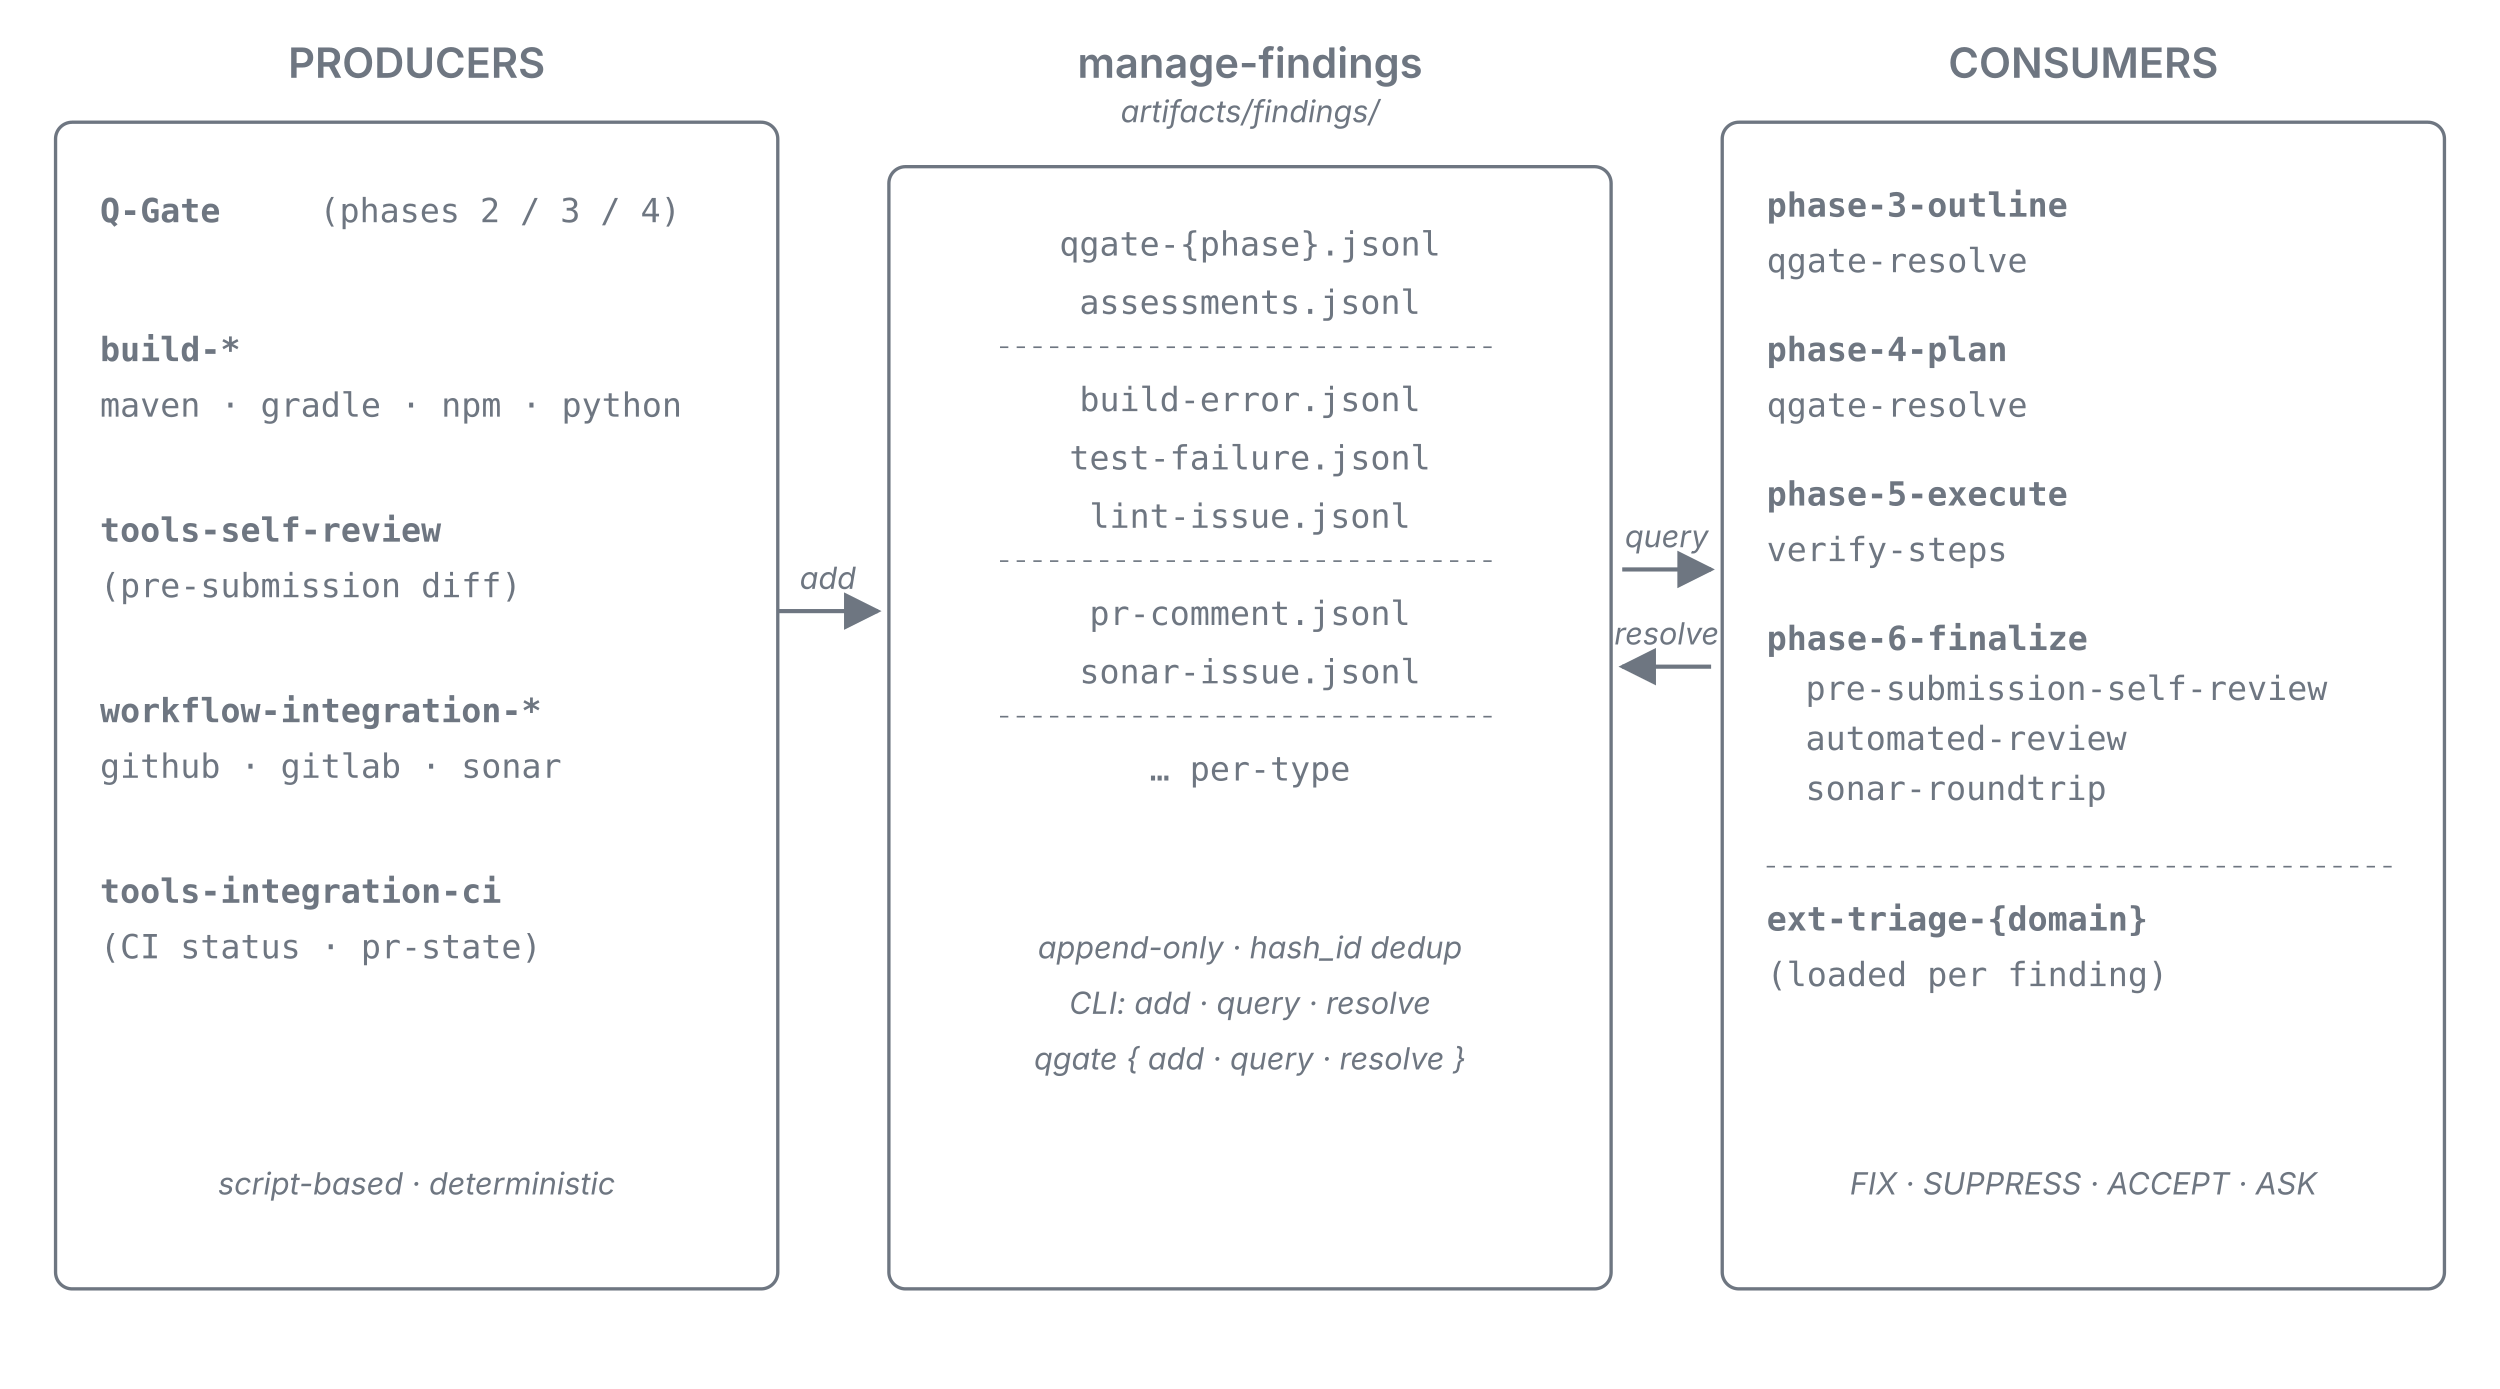
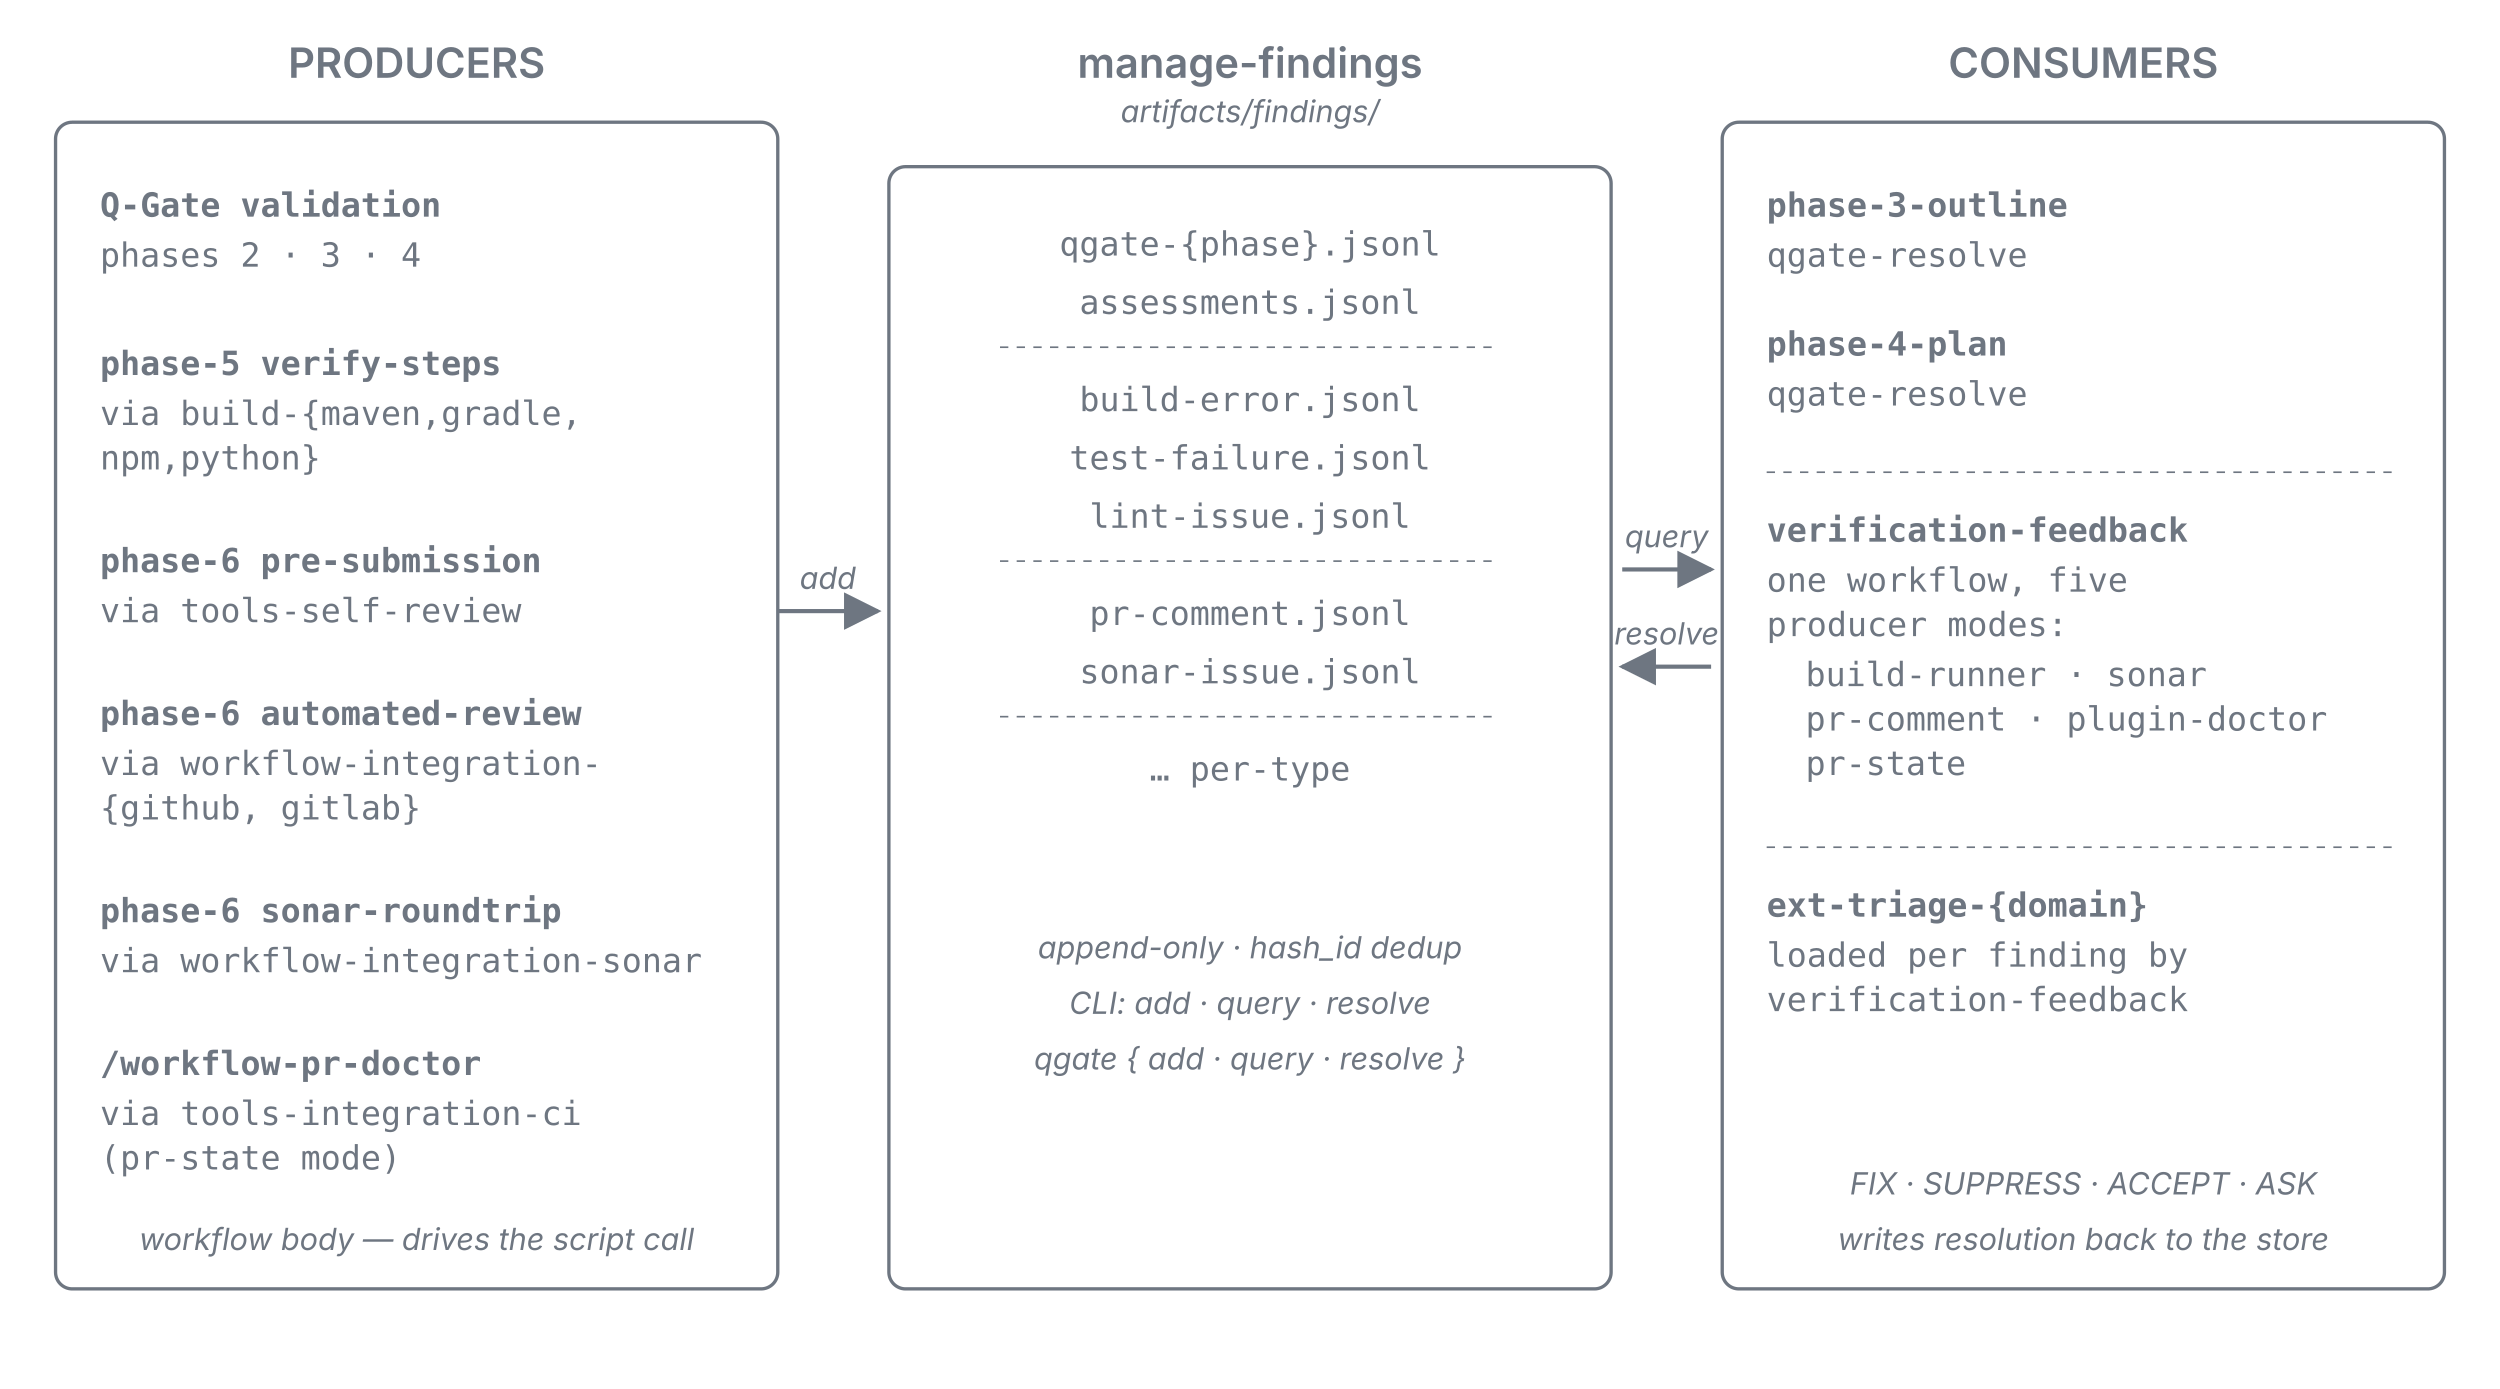
<svg xmlns="http://www.w3.org/2000/svg" viewBox="0 0 900 500" role="img" aria-labelledby="title desc" font-family="ui-sans-serif, -apple-system, system-ui, 'Segoe UI', sans-serif">
  <defs>
    <marker id="arrow" viewBox="0 0 10 10" refX="9" refY="5" markerWidth="9" markerHeight="9" orient="auto">
      <path d="M0,0 L10,5 L0,10 z" class="arrow-fill" />
    </marker>
    <style>
      .col-header { font-size: 15px; font-weight: 600; fill: #6e7681; text-anchor: middle; }
      .col-sub    { font-size: 11px; fill: #6e7681; text-anchor: middle; font-style: italic; }
      .item       { font-size: 12px; fill: #6e7681; font-family: ui-monospace, "SF Mono", Menlo, Consolas, monospace; }
      .item-bold  { font-size: 12px; fill: #6e7681; font-family: ui-monospace, "SF Mono", Menlo, Consolas, monospace; font-weight: 700; }
      .item-c     { font-size: 12px; fill: #6e7681; font-family: ui-monospace, "SF Mono", Menlo, Consolas, monospace; text-anchor: middle; }
      .arrow-lbl  { font-size: 11px; fill: #6e7681; text-anchor: middle; font-style: italic; }
      .stroke     { stroke: #6e7681; stroke-width: 1.2; fill: none; }
      .sep        { stroke: #6e7681; stroke-width: 0.6; stroke-dasharray: 3 3; }
      .arrow      { stroke: #6e7681; stroke-width: 1.5; fill: none; }
      .arrow-fill { fill: #6e7681; }
    </style>
  </defs>
  <text x="150" y="28" class="col-header">PRODUCERS</text>
  <rect class="stroke" x="20" y="44" width="260" height="420" rx="6" ry="6" />
-   <text x="36" y="80" class="item-bold">Q-Gate</text>
-   <text x="115" y="80" class="item">(phases 2 / 3 / 4)</text>
-   <text x="36" y="130" class="item-bold">build-*</text>
-   <text x="36" y="150" class="item">maven · gradle · npm · python</text>
-   <text x="36" y="195" class="item-bold">tools-self-review</text>
-   <text x="36" y="215" class="item">(pre-submission diff)</text>
-   <text x="36" y="260" class="item-bold">workflow-integration-*</text>
-   <text x="36" y="280" class="item">github · gitlab · sonar</text>
-   <text x="36" y="325" class="item-bold">tools-integration-ci</text>
-   <text x="36" y="345" class="item">(CI status · pr-state)</text>
-   <text x="150" y="430" class="col-sub">script-based · deterministic</text>
+   <text x="36" y="78" class="item-bold">Q-Gate validation</text>
+   <text x="36" y="96" class="item">phases 2 · 3 · 4</text>
+   <text x="36" y="135" class="item-bold">phase-5 verify-steps</text>
+   <text x="36" y="153" class="item">via build-{maven,gradle,</text>
+   <text x="36" y="169" class="item">     npm,python}</text>
+   <text x="36" y="206" class="item-bold">phase-6 pre-submission</text>
+   <text x="36" y="224" class="item">via tools-self-review</text>
+   <text x="36" y="261" class="item-bold">phase-6 automated-review</text>
+   <text x="36" y="279" class="item">via workflow-integration-</text>
+   <text x="36" y="295" class="item">     {github, gitlab}</text>
+   <text x="36" y="332" class="item-bold">phase-6 sonar-roundtrip</text>
+   <text x="36" y="350" class="item">via workflow-integration-sonar</text>
+   <text x="36" y="387" class="item-bold">/workflow-pr-doctor</text>
+   <text x="36" y="405" class="item">via tools-integration-ci</text>
+   <text x="36" y="421" class="item">     (pr-state mode)</text>
+   <text x="150" y="450" class="col-sub">workflow body — drives the script call</text>
  <text x="450" y="28" class="col-header">manage-findings</text>
  <text x="450" y="44" class="col-sub">artifacts/findings/</text>
  <rect class="stroke" x="320" y="60" width="260" height="404" rx="6" ry="6" />
  <text x="450" y="92" class="item-c">qgate-{phase}.jsonl</text>
  <text x="450" y="113" class="item-c">assessments.jsonl</text>
  <line class="sep" x1="360" y1="125" x2="540" y2="125" />
  <text x="450" y="148" class="item-c">build-error.jsonl</text>
  <text x="450" y="169" class="item-c">test-failure.jsonl</text>
  <text x="450" y="190" class="item-c">lint-issue.jsonl</text>
  <line class="sep" x1="360" y1="202" x2="540" y2="202" />
  <text x="450" y="225" class="item-c">pr-comment.jsonl</text>
  <text x="450" y="246" class="item-c">sonar-issue.jsonl</text>
  <line class="sep" x1="360" y1="258" x2="540" y2="258" />
  <text x="450" y="281" class="item-c">…  per-type</text>
  <text x="450" y="345" class="col-sub">append-only · hash_id dedup</text>
  <text x="450" y="365" class="col-sub">CLI: add  ·  query  ·  resolve</text>
  <text x="450" y="385" class="col-sub">qgate { add · query · resolve }</text>
  <text x="750" y="28" class="col-header">CONSUMERS</text>
  <rect class="stroke" x="620" y="44" width="260" height="420" rx="6" ry="6" />
  <text x="636" y="78" class="item-bold">phase-3-outline</text>
-   <text x="636" y="98" class="item">qgate-resolve</text>
-   <text x="636" y="130" class="item-bold">phase-4-plan</text>
-   <text x="636" y="150" class="item">qgate-resolve</text>
-   <text x="636" y="182" class="item-bold">phase-5-execute</text>
-   <text x="636" y="202" class="item">verify-steps</text>
-   <text x="636" y="234" class="item-bold">phase-6-finalize</text>
-   <text x="650" y="252" class="item">pre-submission-self-review</text>
-   <text x="650" y="270" class="item">automated-review</text>
-   <text x="650" y="288" class="item">sonar-roundtrip</text>
-   <line class="sep" x1="636" y1="312" x2="864" y2="312" />
-   <text x="636" y="335" class="item-bold">ext-triage-{domain}</text>
-   <text x="636" y="355" class="item">(loaded per finding)</text>
+   <text x="636" y="96" class="item">qgate-resolve</text>
+   <text x="636" y="128" class="item-bold">phase-4-plan</text>
+   <text x="636" y="146" class="item">qgate-resolve</text>
+   <line class="sep" x1="636" y1="170" x2="864" y2="170" />
+   <text x="636" y="195" class="item-bold">verification-feedback</text>
+   <text x="636" y="213" class="item">one workflow, five</text>
+   <text x="636" y="229" class="item">producer modes:</text>
+   <text x="650" y="247" class="item">build-runner · sonar</text>
+   <text x="650" y="263" class="item">pr-comment · plugin-doctor</text>
+   <text x="650" y="279" class="item">pr-state</text>
+   <line class="sep" x1="636" y1="305" x2="864" y2="305" />
+   <text x="636" y="330" class="item-bold">ext-triage-{domain}</text>
+   <text x="636" y="348" class="item">loaded per finding by</text>
+   <text x="636" y="364" class="item">verification-feedback</text>
  <text x="750" y="430" class="col-sub">FIX · SUPPRESS · ACCEPT · ASK</text>
+   <text x="750" y="450" class="col-sub">writes resolution back to the store</text>
  <line class="arrow" x1="280" y1="220" x2="316" y2="220" marker-end="url(#arrow)" />
  <text x="298" y="212" class="arrow-lbl">add</text>
  <line class="arrow" x1="584" y1="205" x2="616" y2="205" marker-end="url(#arrow)" />
  <text x="600" y="197" class="arrow-lbl">query</text>
  <line class="arrow" x1="616" y1="240" x2="584" y2="240" marker-end="url(#arrow)" />
  <text x="600" y="232" class="arrow-lbl">resolve</text>
</svg>
